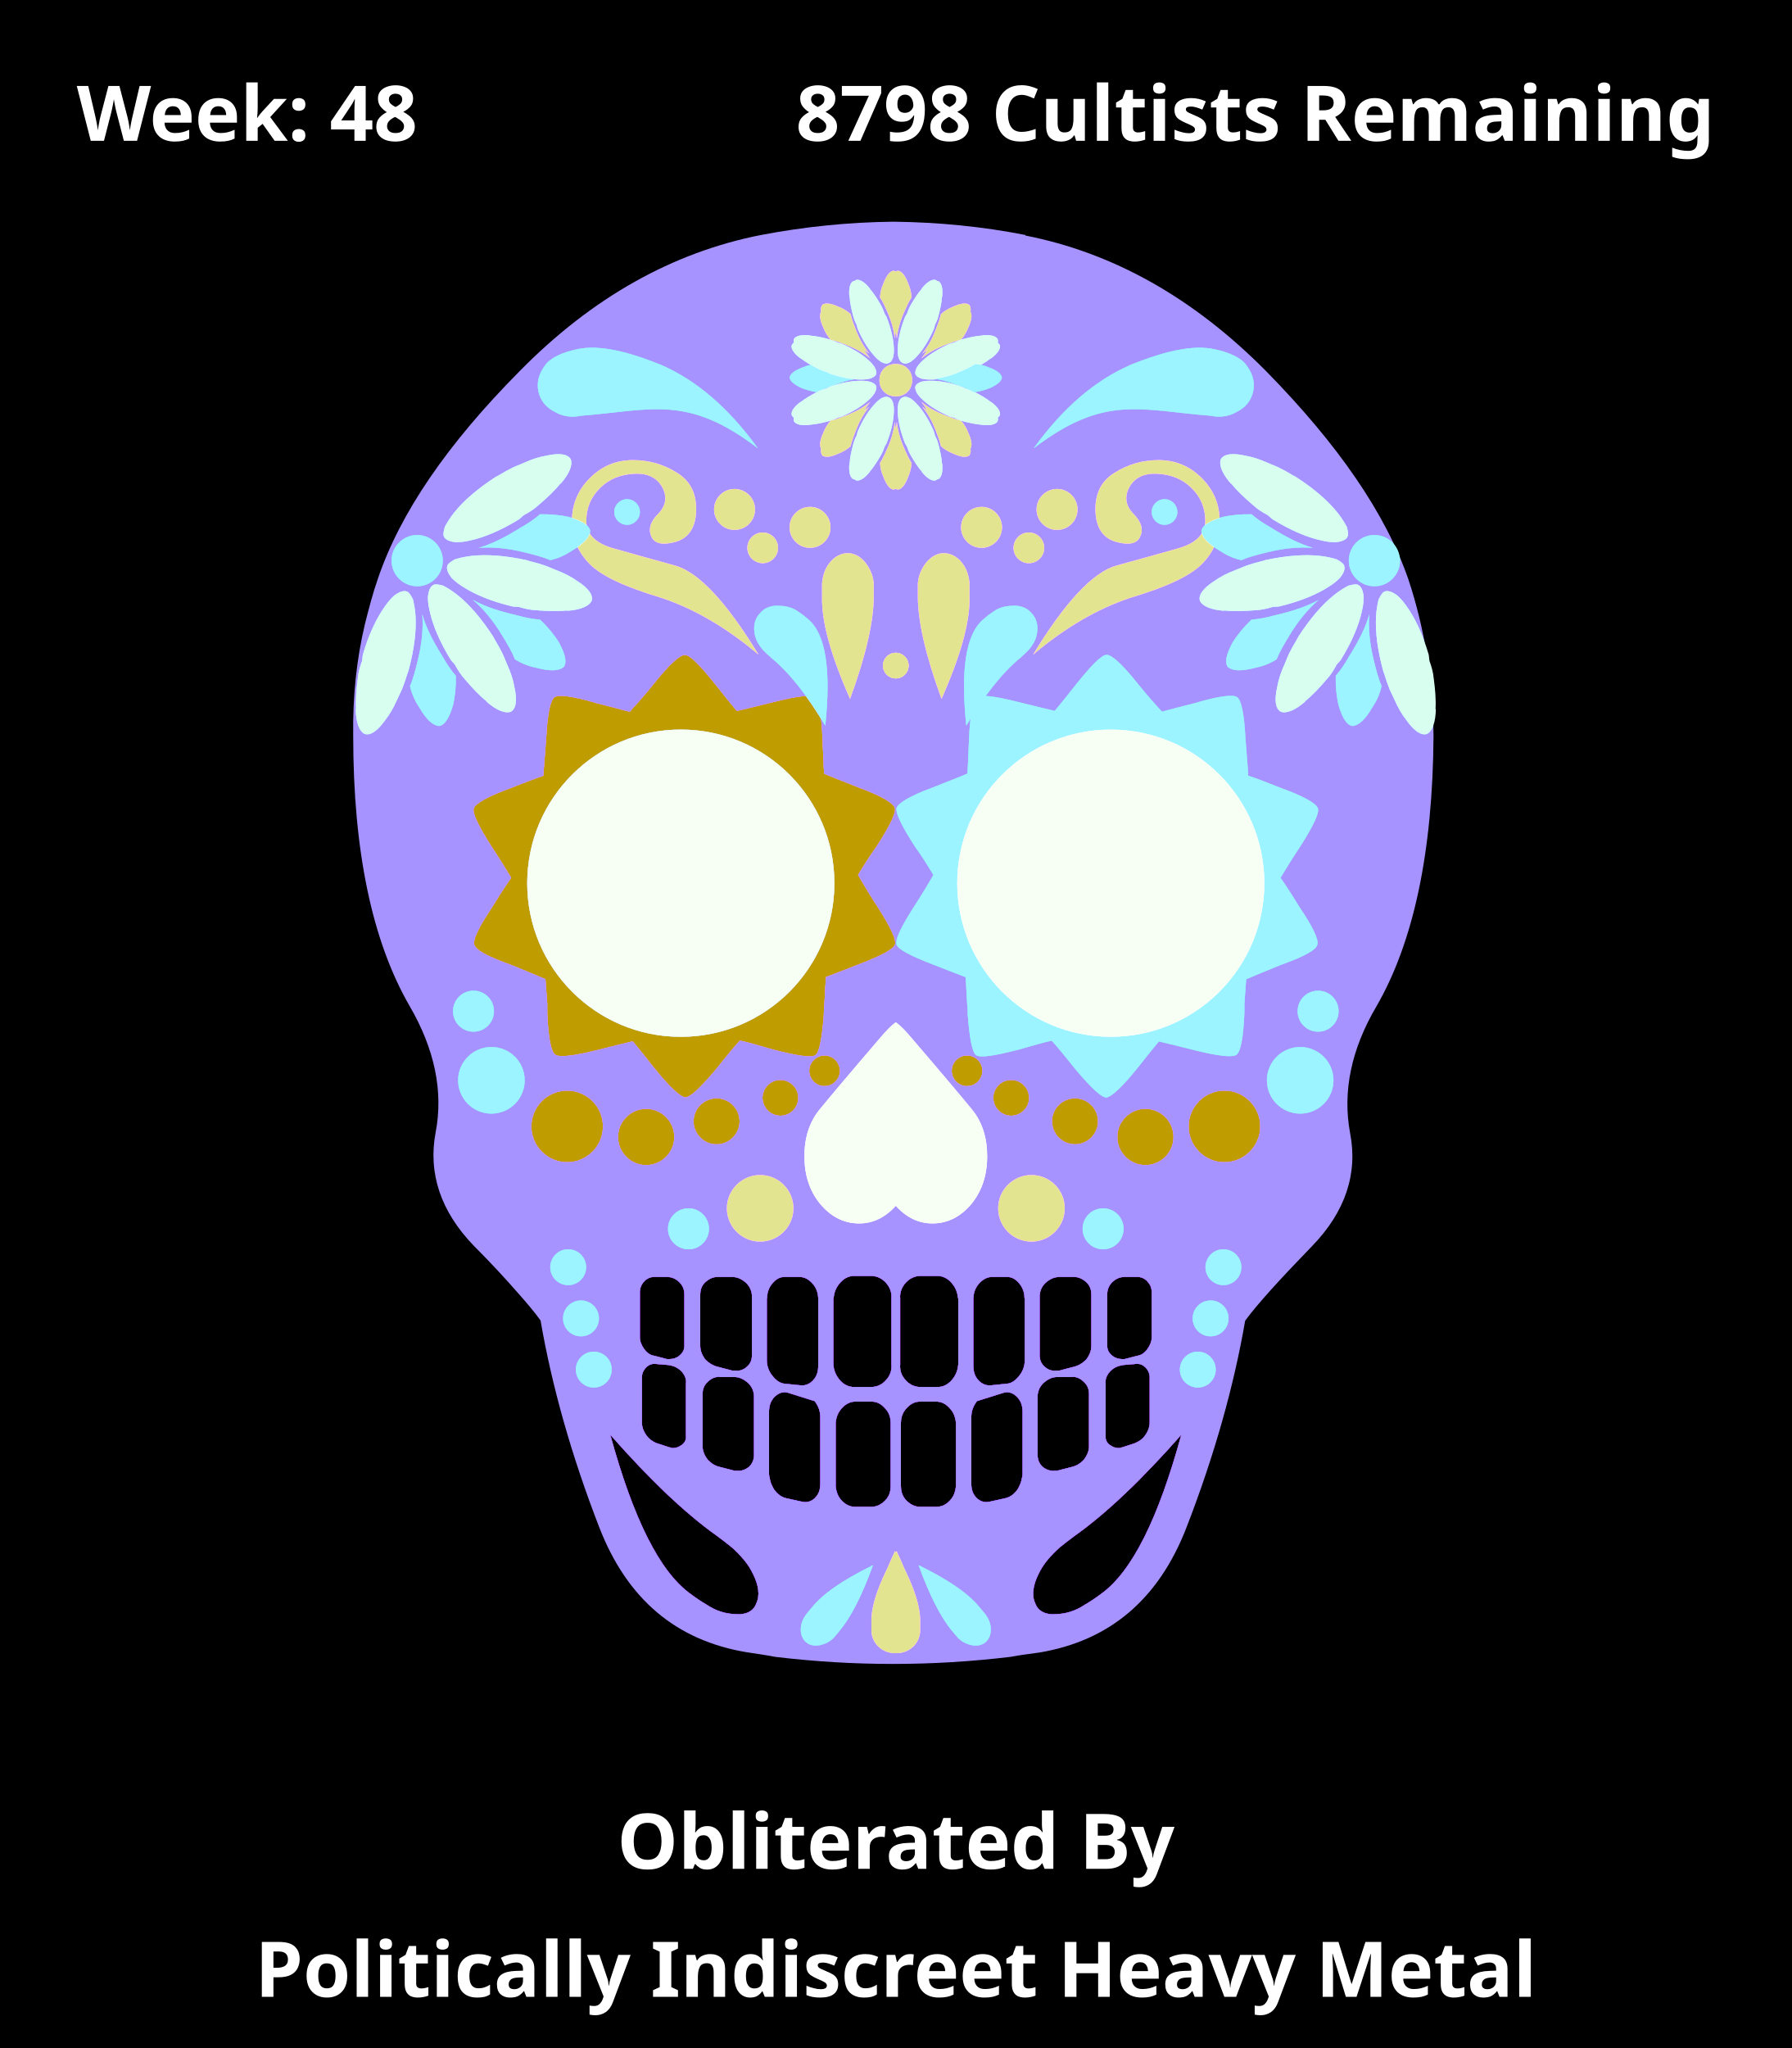
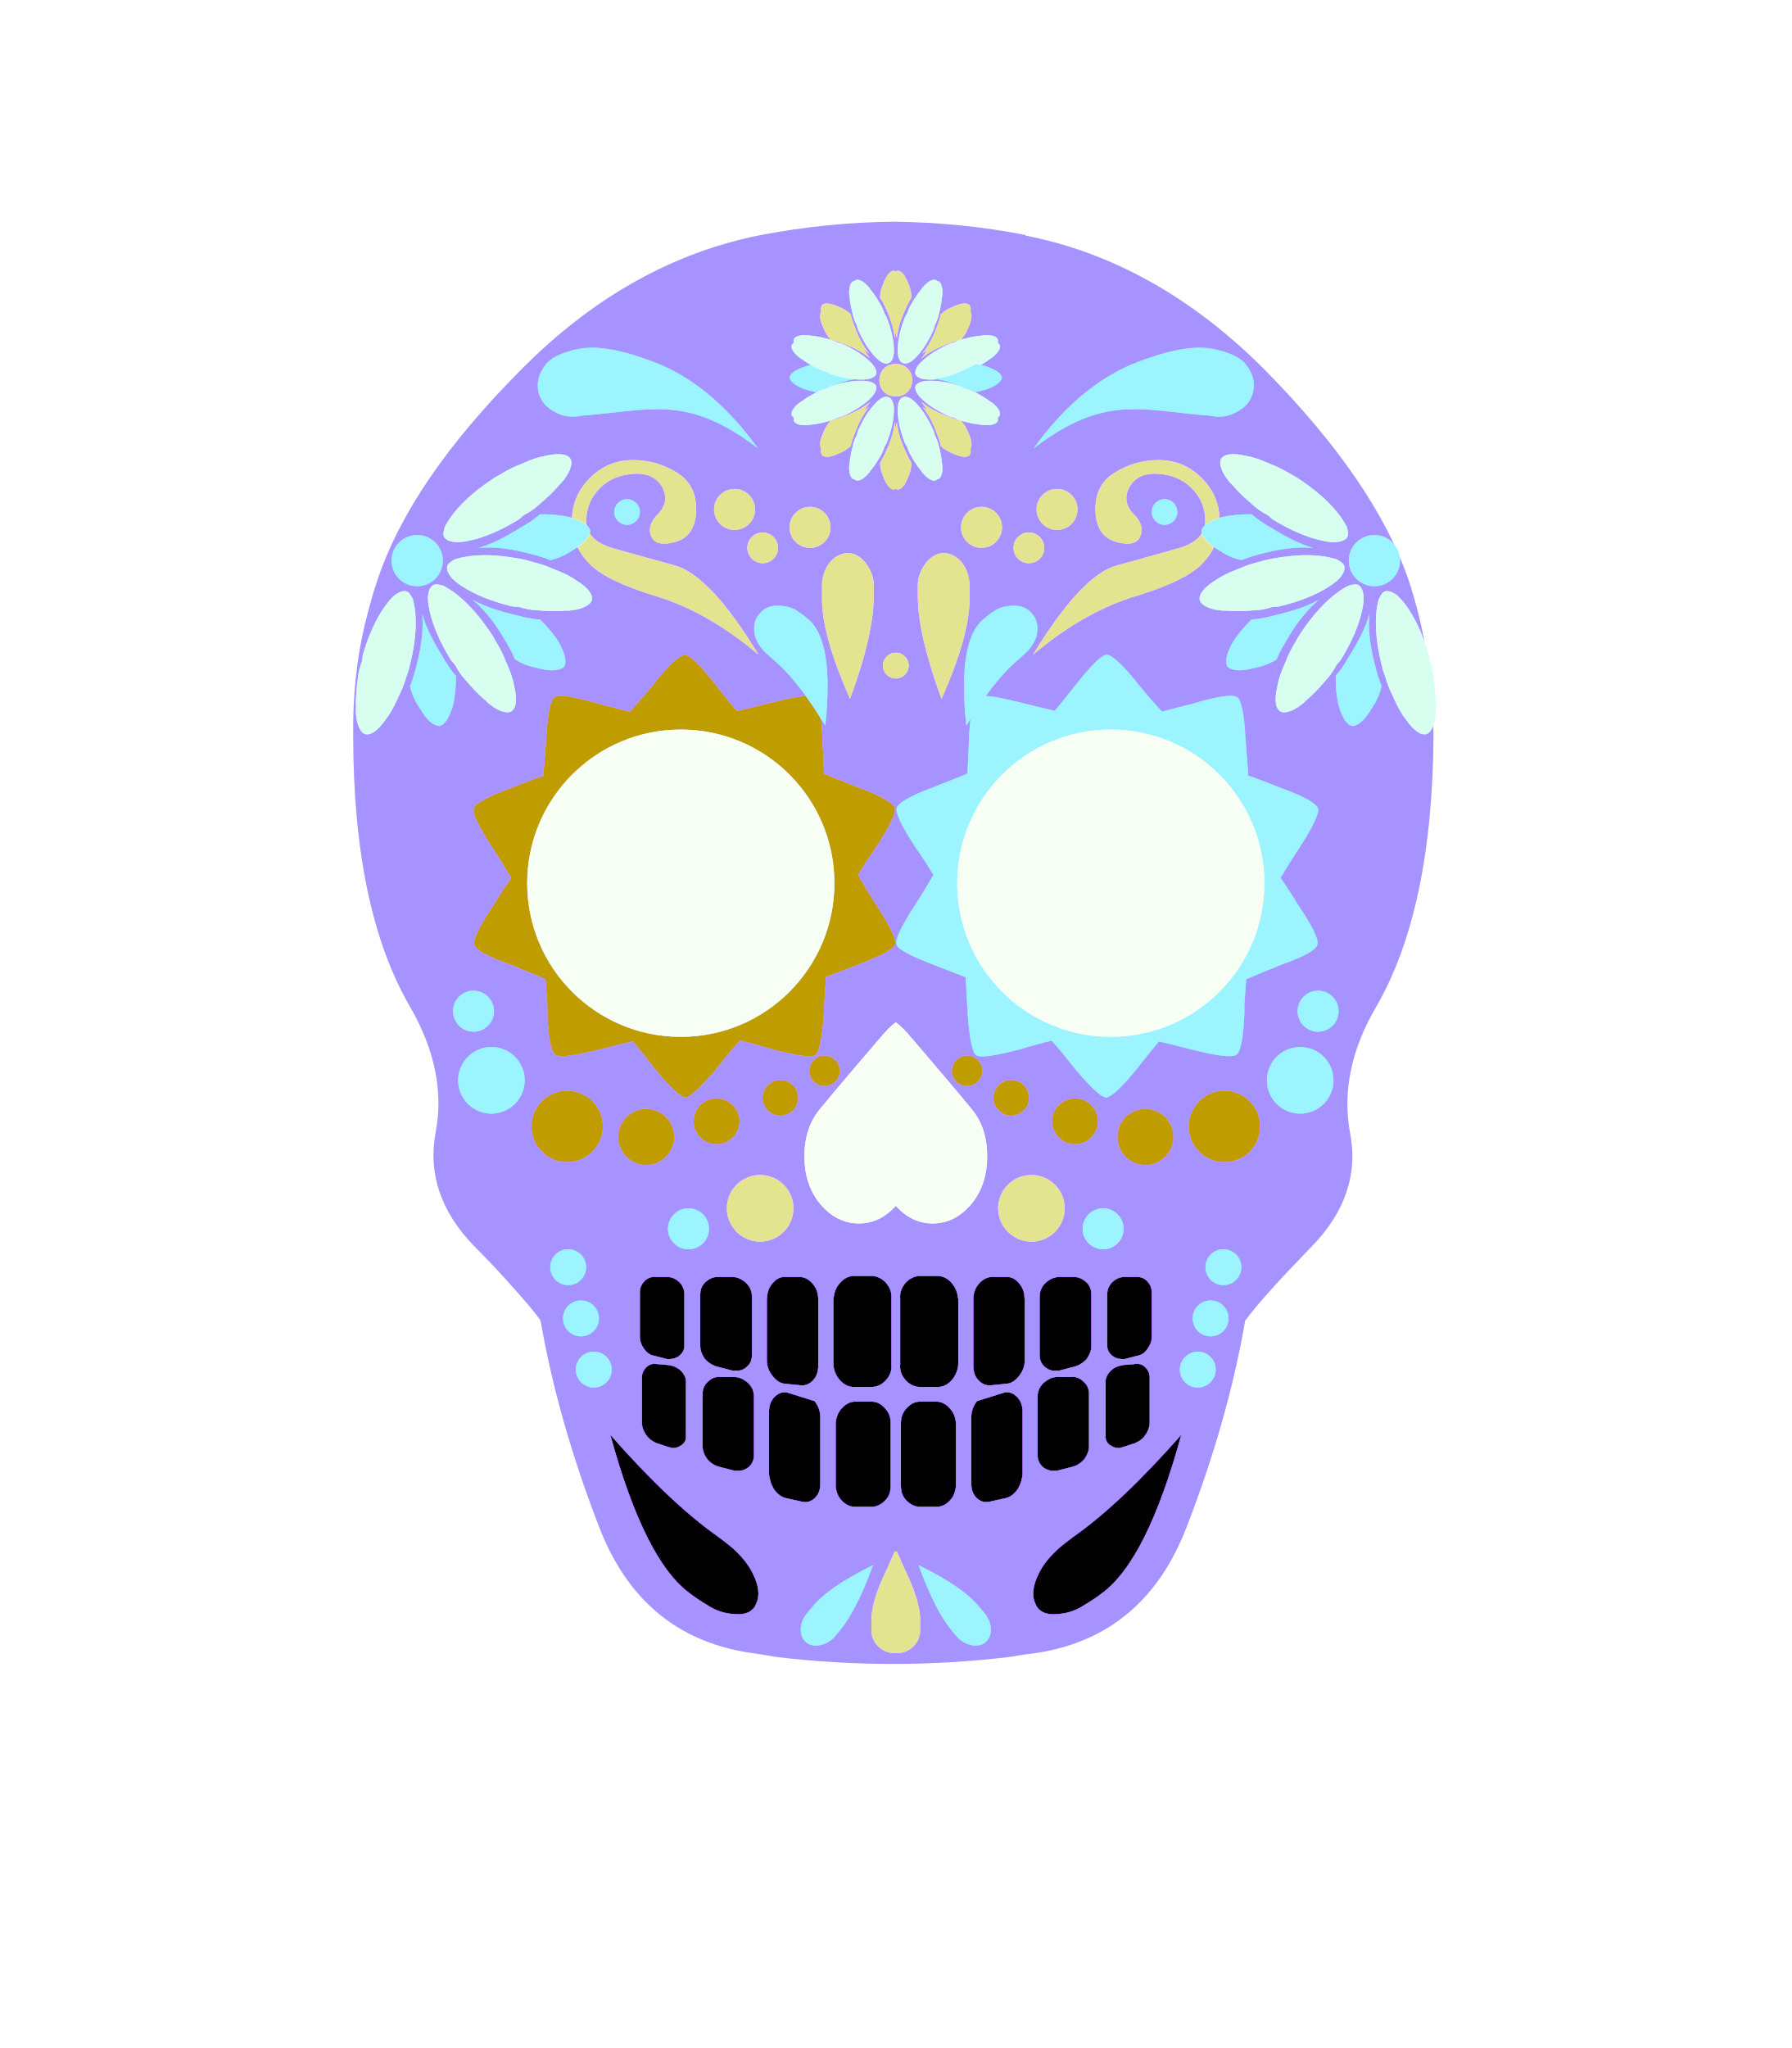
<svg xmlns="http://www.w3.org/2000/svg" xmlns:xlink="http://www.w3.org/1999/xlink" width="700" height="800" viewBox="0 0 700 800">
  <style>.heavy,.superheavy{font:700 30px sans-serif;fill:#fff}</style>
-   <path style="fill:#000" d="M0 0h800v1000H0z" />
-   <g transform="matrix(.1 0 0 -.1 -350 650)" filter="invert(1)">
+   <path style="fill:#000" d="M0 0h800v1000H0z" filter="invert(100%)" />
+   <g transform="matrix(.1 0 0 -.1 -350 650)" filter="invert(100%)">
    <defs>
      <g id="flowerA">
        <circle cx="-20" cy="210" r="100" />
        <use xlink:href="#petal3" />
        <use xlink:href="#petal3" transform="rotate(45 30.71 267.28)" />
        <use xlink:href="#petal3" transform="rotate(90 -20 240)" />
      </g>
      <g id="flowerB">
        <use xlink:href="#petal4" />
        <use xlink:href="#petal4" transform="rotate(45 -19.645 218.137)" />
        <use xlink:href="#petal4" transform="rotate(90 -30 230)" />
        <use xlink:href="#petal4" transform="rotate(-48 -37.302 218.453)" />
      </g>
      <g id="decorative1">
        <use xlink:href="#b" style="fill:#f57914" />
        <use xlink:href="#tear" x="-2000" transform="matrix(.44463 1.2216 -1.03366 .37622 7471.629 -2470.592)" style="fill:#312b5d" />
      </g>
      <g id="decorative2" transform="translate(5150 4100)">
        <use xlink:href="#flowerA" style="fill:#ed1c24" />
        <use xlink:href="#flowerB" style="fill:#8c1b85" />
      </g>
      <g id="decorative3">
        <use xlink:href="#tear3" x="960" y="-4400" transform="scale(.9 -.7)" style="fill:#0994d3" />
        <use xlink:href="#tear3" transform="scale(.7 -.7) rotate(40 14283.441 5801.009)" style="fill:#ed1c24" />
      </g>
      <g id="flowerC">
        <use xlink:href="#flowerA" style="fill:#0994d3" />
        <use xlink:href="#flowerB" style="fill:#8c1b85" />
      </g>
      <g id="decorative4" transform="rotate(125 3495.943 1946.972) scale(.6)">
        <use xlink:href="#flowerA" style="fill:#f57914" />
        <use xlink:href="#flowerB" style="fill:#8c1b85" />
      </g>
      <g id="decorative5">
        <use xlink:href="#tear" x="-2100" y="1650" transform="matrix(-1.40954 .51303 .0684 -1.40833 12070.592 6071.629)" style="fill:#fff" />
        <circle cx="6470" cy="1780" r="130" style="fill:#0994d3" />
        <circle cx="5770" cy="1350" r="70" style="fill:#ed1c24" />
        <circle cx="5820" cy="1150" r="70" style="fill:#ed1c24" />
        <circle cx="5720" cy="1550" r="70" style="fill:#ed1c24" />
        <circle cx="6190" cy="1700" r="80" style="fill:#ed1c24" />
      </g>
      <g id="decorative6">
        <circle cx="6000" cy="1650" r="80" style="fill:#0994d3" />
        <circle cx="6370" cy="200" r="80" style="fill:#f57914" />
        <path d="M6300 1710c-7-13-6-26-4-41s9-26 17-37c6-11 22-17 41-24 17-4 44 9 79 41 35 33 63 131 85 299-92-124-153-194-183-207-4-2-9-4-13-6-10-4-17-13-22-24m-470-161c-26 2-50-6-72-26-19-17-33-39-39-65-4-13 20-164 72-452 50-286 181-530 393-731-201 421-292 709-277 860 15 150 20 247 13 284-6 37-17 68-28 90-15 24-37 39-61 41" style="fill:#ed1c24" />
      </g>
      <g id="decorative7">
        <use xlink:href="#tear3" x="960" y="-840" transform="scale(.9 1.6)" style="fill:#0994d3" />
        <use xlink:href="#tear2" transform="rotate(-50 6340 4600)" style="fill:#fff" />
        <use xlink:href="#tear3" x="400" y="-530" transform="scale(.9 1.3) rotate(30 6740 4300)" style="fill:#ed1c24" />
      </g>
      <g id="decorative8" transform="translate(7100 5100)">
        <use xlink:href="#petal3" transform="rotate(-100 -158.564 64.887) scale(.6)" style="fill:#ed1c24" />
        <use xlink:href="#flowerC" transform="rotate(125) scale(.6)" />
        <use xlink:href="#flowerC" transform="scale(-.6 .6) rotate(-55 -272.14 -141.667)" />
      </g>
      <g id="b">
        <circle cx="5630" cy="4060" r="140" />
        <circle cx="5400" cy="3850" r="110" />
        <circle cx="5270" cy="3600" r="90" />
        <circle cx="5180" cy="3350" r="70" />
        <circle cx="5150" cy="3150" r="60" />
      </g>
      <g id="quarter_eye">
        <circle cx="6840" cy="3060" r="165" style="fill:#ed1344" />
        <circle cx="6770" cy="3335" r="165" style="fill:#ed1344" />
        <circle cx="6640" cy="3535" r="165" style="fill:#ed1344" />
        <circle cx="6395" cy="3690" r="165" style="fill:#ed1344" />
        <circle cx="6840" cy="3060" r="80" style="fill:#0994d3" />
        <circle cx="6770" cy="3335" r="80" style="fill:#0994d3" />
        <circle cx="6640" cy="3535" r="80" style="fill:#0994d3" />
        <circle cx="6395" cy="3690" r="80" style="fill:#0994d3" />
      </g>
      <g id="eye1">
        <use xlink:href="#quarter_eye" />
        <use xlink:href="#quarter_eye" transform="rotate(180 6150 3060)" />
        <use xlink:href="#quarter_eye" transform="rotate(270 6150 3060)" />
        <use xlink:href="#quarter_eye" transform="rotate(90 6150 3060)" />
      </g>
      <path d="M7507 5582c-168 33-340 50-517 52-177-2-349-20-517-52-345-68-659-244-941-530-284-286-469-556-556-814-20-57-35-116-50-175-33-138-48-284-46-436 0-452 74-803 220-1056 98-168 133-334 102-495-30-159 20-308 148-441 68-68 122-127 166-177 41-46 74-85 96-116 44-255 120-526 229-807 109-282 301-443 576-489 39-6 76-11 111-18 308-37 613-37 921 0 35 7 72 11 113 17 273 46 465 207 574 489 109 281 185 552 229 807 46 63 133 159 262 292s179 282 148 441c-30 161 4 327 103 495 146 253 220 605 223 1056-2 218-35 421-98 611-89 258-275 528-556 814-283 286-598 463-941 530" style="fill:#fcca07" id="face" />
      <path d="M7243 1429c-2 24-10 43-26 61-15 17-34 26-54 26h-67c-21 0-41-9-57-26-15-17-24-37-22-61v-260c-2-24 6-44 22-61 15-17 35-26 57-26h68c20 0 39 9 54 26s24 37 26 61v260m-9-487c-2 22-9 41-24 57-15 17-33 26-52 26h-65c-20 0-37-9-52-26-15-15-22-35-22-57V695c0-22 6-41 22-57 15-15 33-24 52-24h65c20 0 37 8 52 24 15 15 22 35 24 57v246m82 86c-15-20-22-39-22-63l.01-260c0-24 6-41 22-57 15-13 30-17 50-13l59 13c20 4 35 15 50 35 6 11 13 24 15.34 37 2 9 4 17 4 24v242c0 24-6 41-20 57-15 15-30 22-50 19m263.65 60h-59c-20 0-37-9-54-24-15-15-22-33-22-52V816c0-17 6-35 22-48 15-11 31-15 46-13h9l58 15c17 4 32 13 46 28 13 17 20 35 20 52v204c0 20-6 35-20 48-13 13-28 20-46 20m294 373c-11 11-24 17-39 17h-50c-17 0-33-6-48-20-13-13-20-28-20-48v-201c0-15 6-28 20-39 11-9 24-13 39-13h9l50 13c15 2 28 11 39 26s17 31 17 46v177c0 15-6 31-17 41m-480-65c0 22-7 41-20 57-15 18-30 26-48 26h-58c-20 0-37-9-52-26s-22-37-22-61v-260c0-24 6-43 22-59 15-15 33-20 52-17l59 6c17 2 33 13 48 33 13 17 20 37 20 59v242m381-262c-17-2-33-9-48-24-13-15-20-30-17-50V892c-2-15 4-28 17-37s26-13 41-11c2 2 4 2 6 2l52 17c15 7 28 15 39 31 11 15 17 33 17 48v178c0 15-6 28-17 39s-24 15-39 13l-52-4.4M7584 1488c-15-15-22-33-22-52v-229c0-20 6-35 22-48 13-11 28-15 44-13h11l57 15c17 4 33 13 48 28 13 17 20 35 20 52v203c0 19-6 35-20 48-15 13-30 20-48 20h-57c-20 0-39-9-55-24" id="teeth" />
      <path d="M0 0c4-54-1-112-17-177-9.7-40-18-73-31-103 7-32 21-61 36-83 28-48 53-71 78-73 22 4 39 31 54 81 8 34 12 75 11 115-19 22-36 47-51 74C43-107 14-51 0 0" id="petal3" />
      <path d="M250-340c41-36 75-48 96-40 21 12 25 46 14 95-5 30-15 59-28 88-8 17-14 37-25 56-8 17-20 34-30 54-44 68-91 124-140 163-20 16-40 28-55 36-15 4-27 7-37 4l-2-2c-4 0-7-5-9-7-7-9-10-21-12-38 0-14 1-30 6-52 12-58 40-124 83-194 5-7 12-13 17-20 10-19 23-40 39-57 28-33 56-63 85-86" id="petal4" />
      <path d="M4400 4400c4-54-1-112-17-177-9-40-18-73-31-103 7-32 21-61 36-83 28-48 53-71 78-73 22 4 39 31 54 81 8 34 12 75 11 115-19 22-36 47-51 74-37 59-66 115-80 166" style="fill:#ed1c24" id="petal1" />
      <path d="M4650 4060c41-36 75-48 96-40 21 12 25 46 14 95-5 30-15 59-28 88-8 17-14 37-25 56-8 17-20 34-30 54-44 68-91 124-140 163-20 16-40 28-55 36-15 4-27 7-37 4l-2-2c-4 0-7-5-9-7-7-9-10-21-12-38 0-14 1-30 6-52 12-58 40-124 83-194 5-7 12-13 17-20 10-19 23-40 39-57 28-33 56-63 85-86" style="fill:#8c1b85" id="petal2" />
      <path d="M5960 3720c-33 9-76 20-127 33-94 28-150 35-166 24-17-11-28-65-33-159-4-59-9-109-11-148-33-11-72-26-122-46-92-33-142-61-150-81-7-17 17-68 68-148 33-50 59-92 78-124-20-28-44-65-72-111-55-81-78-131-72-150 4-20 50-46 140-78 55-22 100-41 138-57 2-26 4-59 7-96v-35c4-98 15-153 31-164 15-11 68-6 161 17 57 15 105 26 142 35 22-26 50-61 83-103 61-76 102-113 122-116 20 0 59 37 120 109 37 46 68 85 94 113 33-7 76-20 129-35 94-24 148-33 166-22 15 11 26 65 33 159 0 15 0 28 2 39 2 41 4.38 79 6 107 33 13 74 28 124 48 92 35 140 61 146 79 6 20-17 68-68 148-33 50-57 92-76 124 18 30 41 68 72 111 52.43 81 76 131 72 150-6 20-52 48-142 81-54 22-100 39-135 54-2 35-4 78-6 133-4 98-15 153-30 164-15 13-70 6-161-17-59-15-107-26-144-35-22 26-50 61-83 103-61 76-100 116-120 116s-61-37-120-111c-37-46-70-83-96-111" id="eye2" />
      <path d="M6500 4100c-25.24 8.39-53.28 5.59-78.5-2.83-30.84-8.4-53.28-28.04-61.68-53.26-11.22-25.23-8.42-53.26 5.58-78.51 11.23-22.43 30.84-39.26 56.1-53.26 11.21-5.6 25.22-11.22 39.26-16.84 86.89-30.83 182.24-89.7 288.77-176.63-53.27 213.09-120.55 336.46-204.67 367.3-14.02 5.61-30.84 11.2-44.86 14.03" id="tear" />
      <path d="M5769 4876c274 21 415 85 692-127-115 159-241 266-379 326-89 36-218 80-316 63-70-13-117-37-136-65-25-33-34-68-26-103s29-62 66-80c28-16 62-22 100-14" id="tear2" />
      <path d="M6740 4300c-16.81-22.42-25.23-47.67-28.03-78.51v-50.46c-2.81-98.13 33.64-229.92 109.33-400.94 61.68 168.21 92.52 302.81 92.52 400.94v50.46c-2.78 30.84-14 56.09-30.84 78.51-19.61 25.23-44.84 39.26-70.08 39.26-28.03 0-53.27-14.03-72.9-39.26" id="tear3" />
      <g id="half">
        <use xlink:href="#b" transform="rotate(130 6130 3100)" style="fill:#9addf0" />
        <circle cx="6665" cy="4440" r="80" style="fill:#0994d3" />
        <circle cx="6370" cy="4510" r="80" style="fill:#0994d3" />
        <circle cx="6480" cy="4360" r="60" style="fill:#0994d3" />
        <use xlink:href="#tear3" style="fill:#0994d3" />
        <circle cx="7000" cy="3900" r="50" style="fill:#0994d3" />
        <use xlink:href="#tear" x="110" y="50" transform="rotate(-20 6500 4100)" style="fill:#ed1c24" />
        <use xlink:href="#tear2" style="fill:#ed1c24" />
        <circle cx="5350" cy="2550" r="80" style="fill:#ed1c24" />
        <circle cx="5420" cy="2280" r="130" style="fill:#ed1c24" />
        <circle cx="5950" cy="4500" r="50" style="fill:#ed1c24" />
        <path d="M5844 4593.31c36.44 36.45 81.31 53.27 134.57 56.08 53.3 2.81 89.73-16.82 109.36-53.28 19.63-36.44 14.02-72.9-16.83-103.74-30.83-30.84-39.23-61.68-25.22-89.71 11.21-25.24 42.05-33.65 92.52-19.63 50.46 14.02 78.51 53.28 81.32 117.76 2.78 67.29-19.64 117.76-72.9 151.41-53.27 33.64-109.36 50.46-173.83 50.46-64.51 0-120.58-22.43-168.24-70.09-47.67-47.68-70.1-103.74-70.1-168.24 0-64.48 22.43-120.56 70.1-168.21 47.66-47.67 140.18-89.73 280.38-131.78 126.17-42.06 252.34-114.95 378.51-221.5-126.17 207.47-235.52 322.44-325.24 347.67-92.52 25.23-171.03 47.66-241.12 67.29-70.09 19.62-106.55 56.09-106.55 106.54 0 50.48 16.81 92.54 53.27 128.97" style="fill:#0994d3" />
        <circle cx="6160" cy="3050" r="600" style="fill:#312b5d" />
        <path d="M7145 1722c59 0 109 26 151 76 41 50 61 113 61 185s-19 135-61 185c-41 50-120 144-236 279-22 26-41 46-59 59-17-13-37-33-59-59-116-135-194-229-236-279-41-50-63-113-61-185-2-72 20-135 61-186 41-50 92-76 151-76 55 0 103 24 144 70" style="fill:#312b5d" />
        <use xlink:href="#teeth" style="fill:#fff" />
        <use xlink:href="#decorative2" />
        <use xlink:href="#decorative3" />
        <use xlink:href="#decorative5" />
        <use xlink:href="#decorative8" />
      </g>
    </defs>
    <g filter="hue-rotate(30deg)">
      <use xlink:href="#face" />
      <use xlink:href="#eye2" style="fill:#9addf0" />
      <use xlink:href="#half" />
      <g transform="matrix(-1 0 0 1 14000 0)">
        <use xlink:href="#eye2" style="fill:#ed1c24" />
        <use xlink:href="#half" />
      </g>
    </g>
  </g>
  <text x="30" y="55" class="heavy">Week: 48</text>
  <text x="670" y="55" class="heavy" text-anchor="end">8798 Cultists Remaining</text>
  <text x="350" y="730" class="superheavy" text-anchor="middle">Obliterated By</text>
  <text x="350" y="780" class="superheavy" text-anchor="middle">Politically Indiscreet Heavy Metal</text>
</svg>
